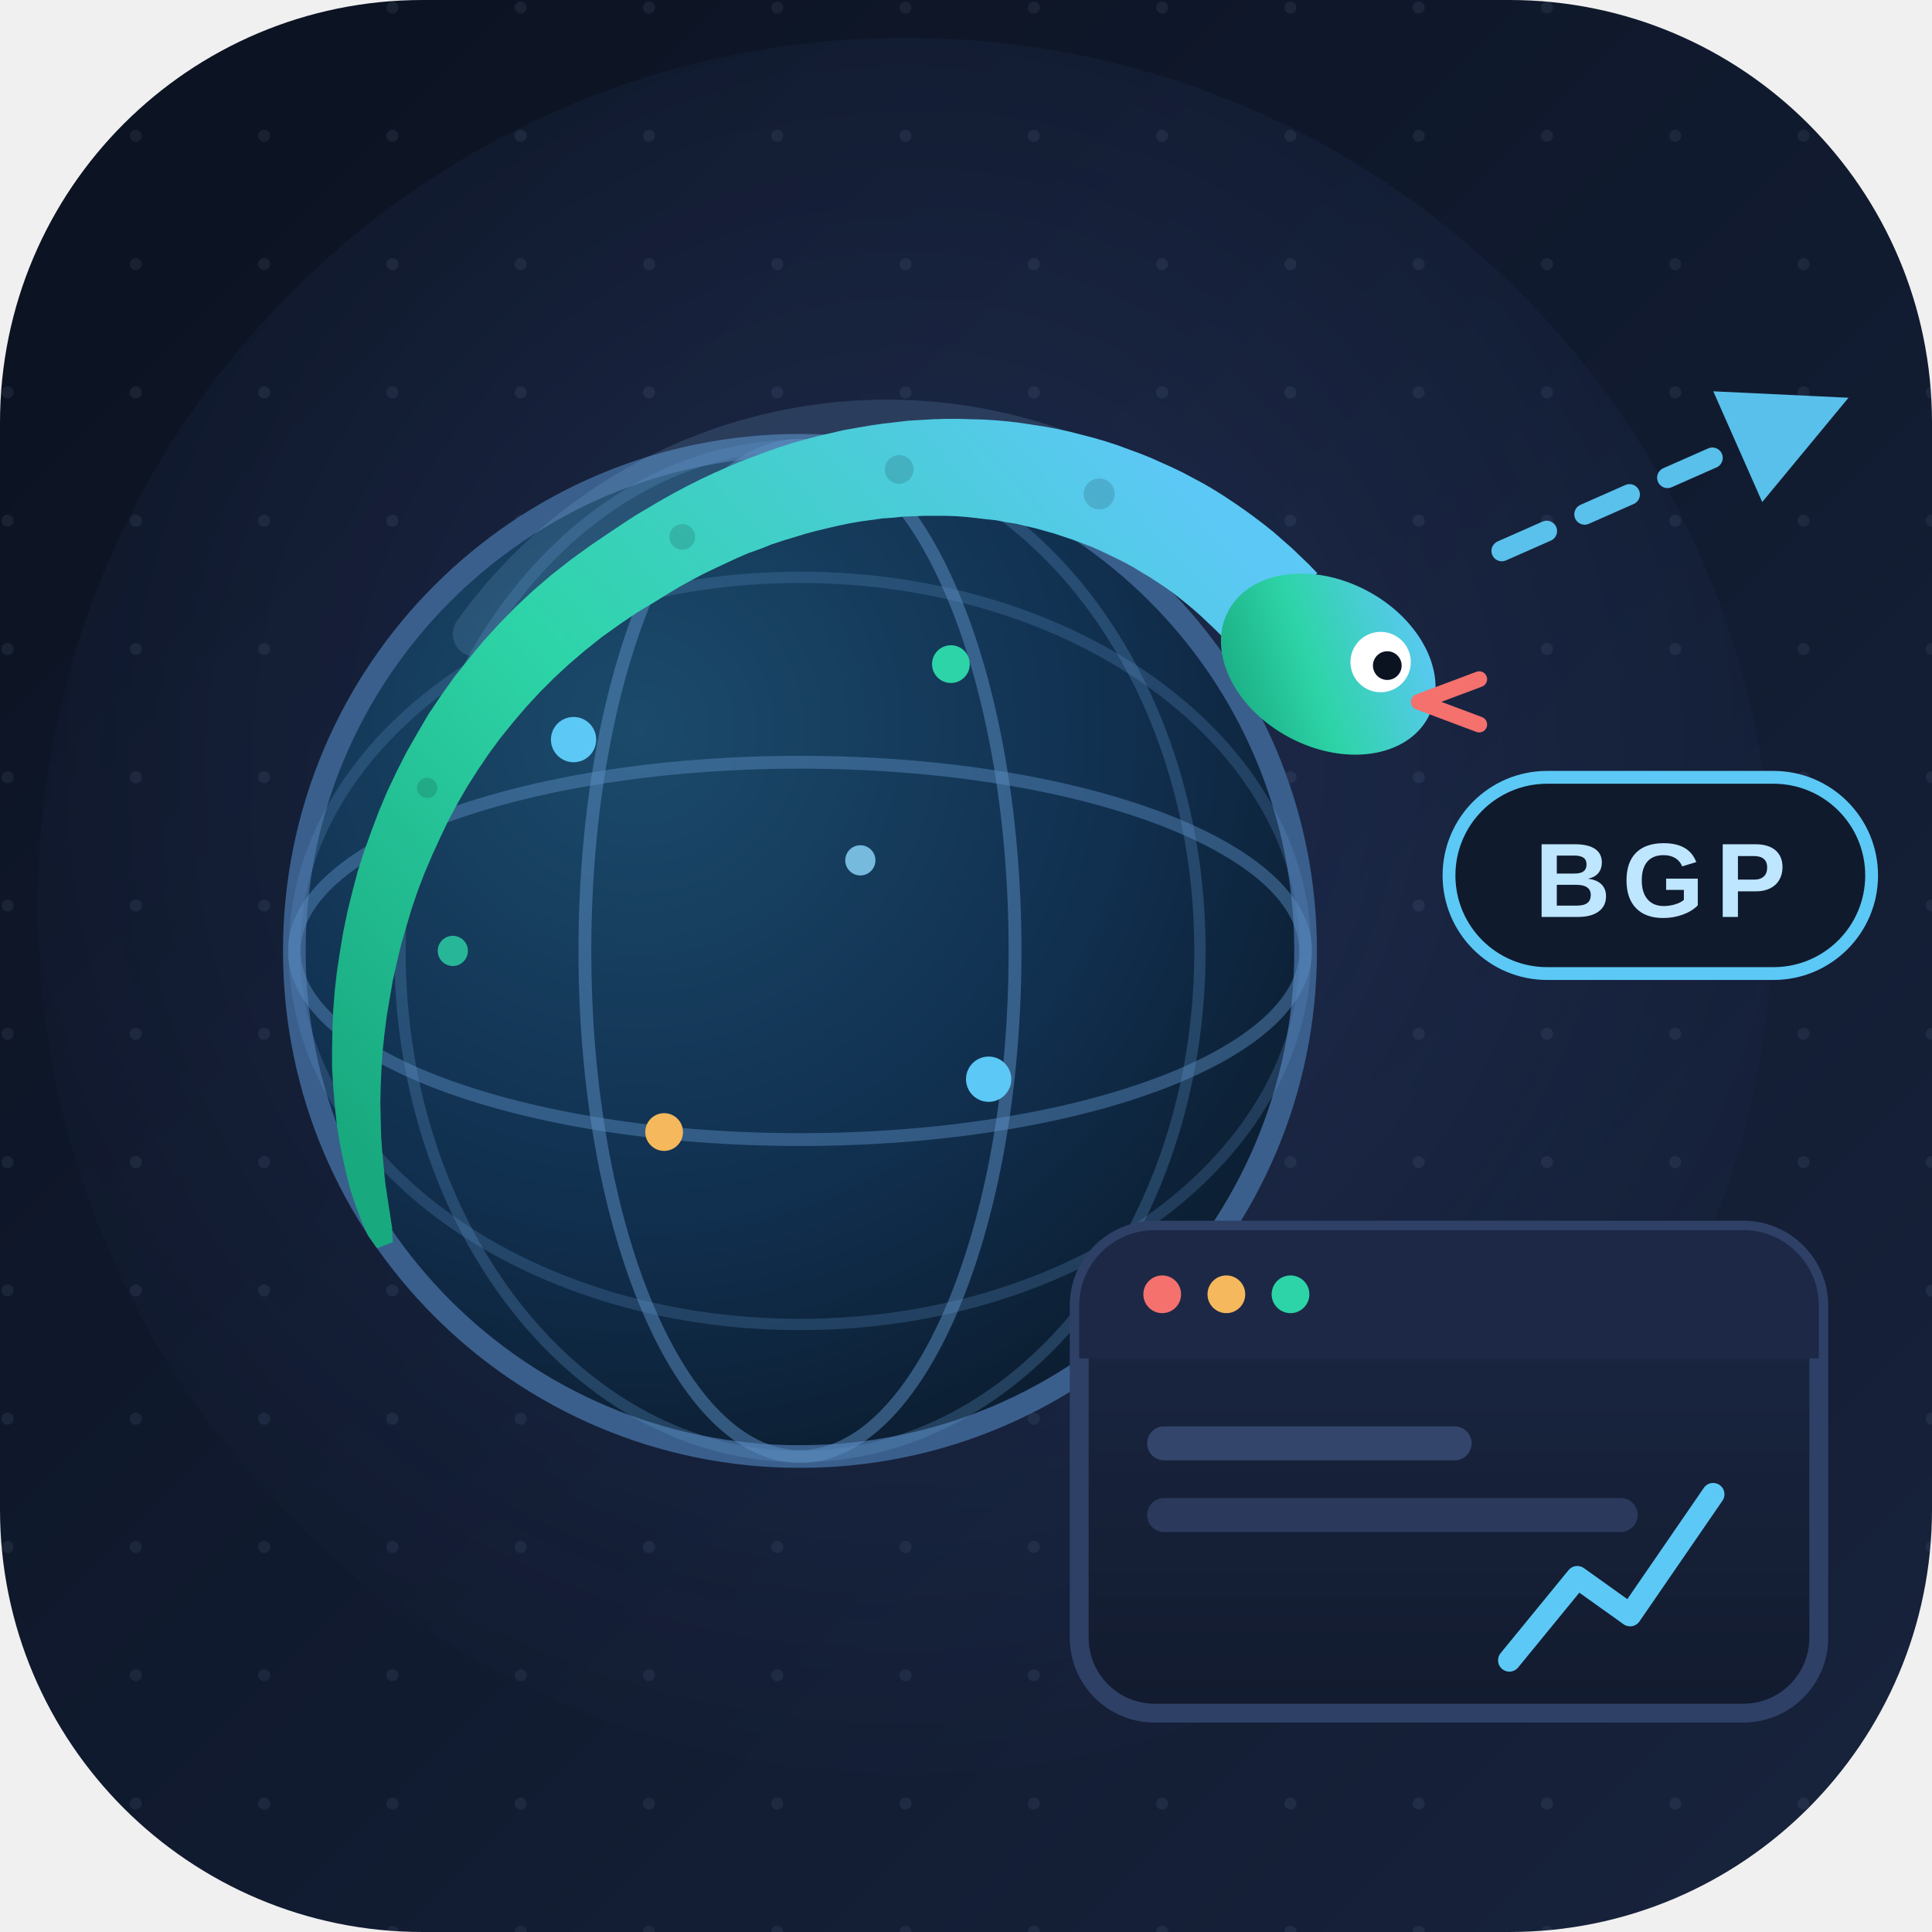
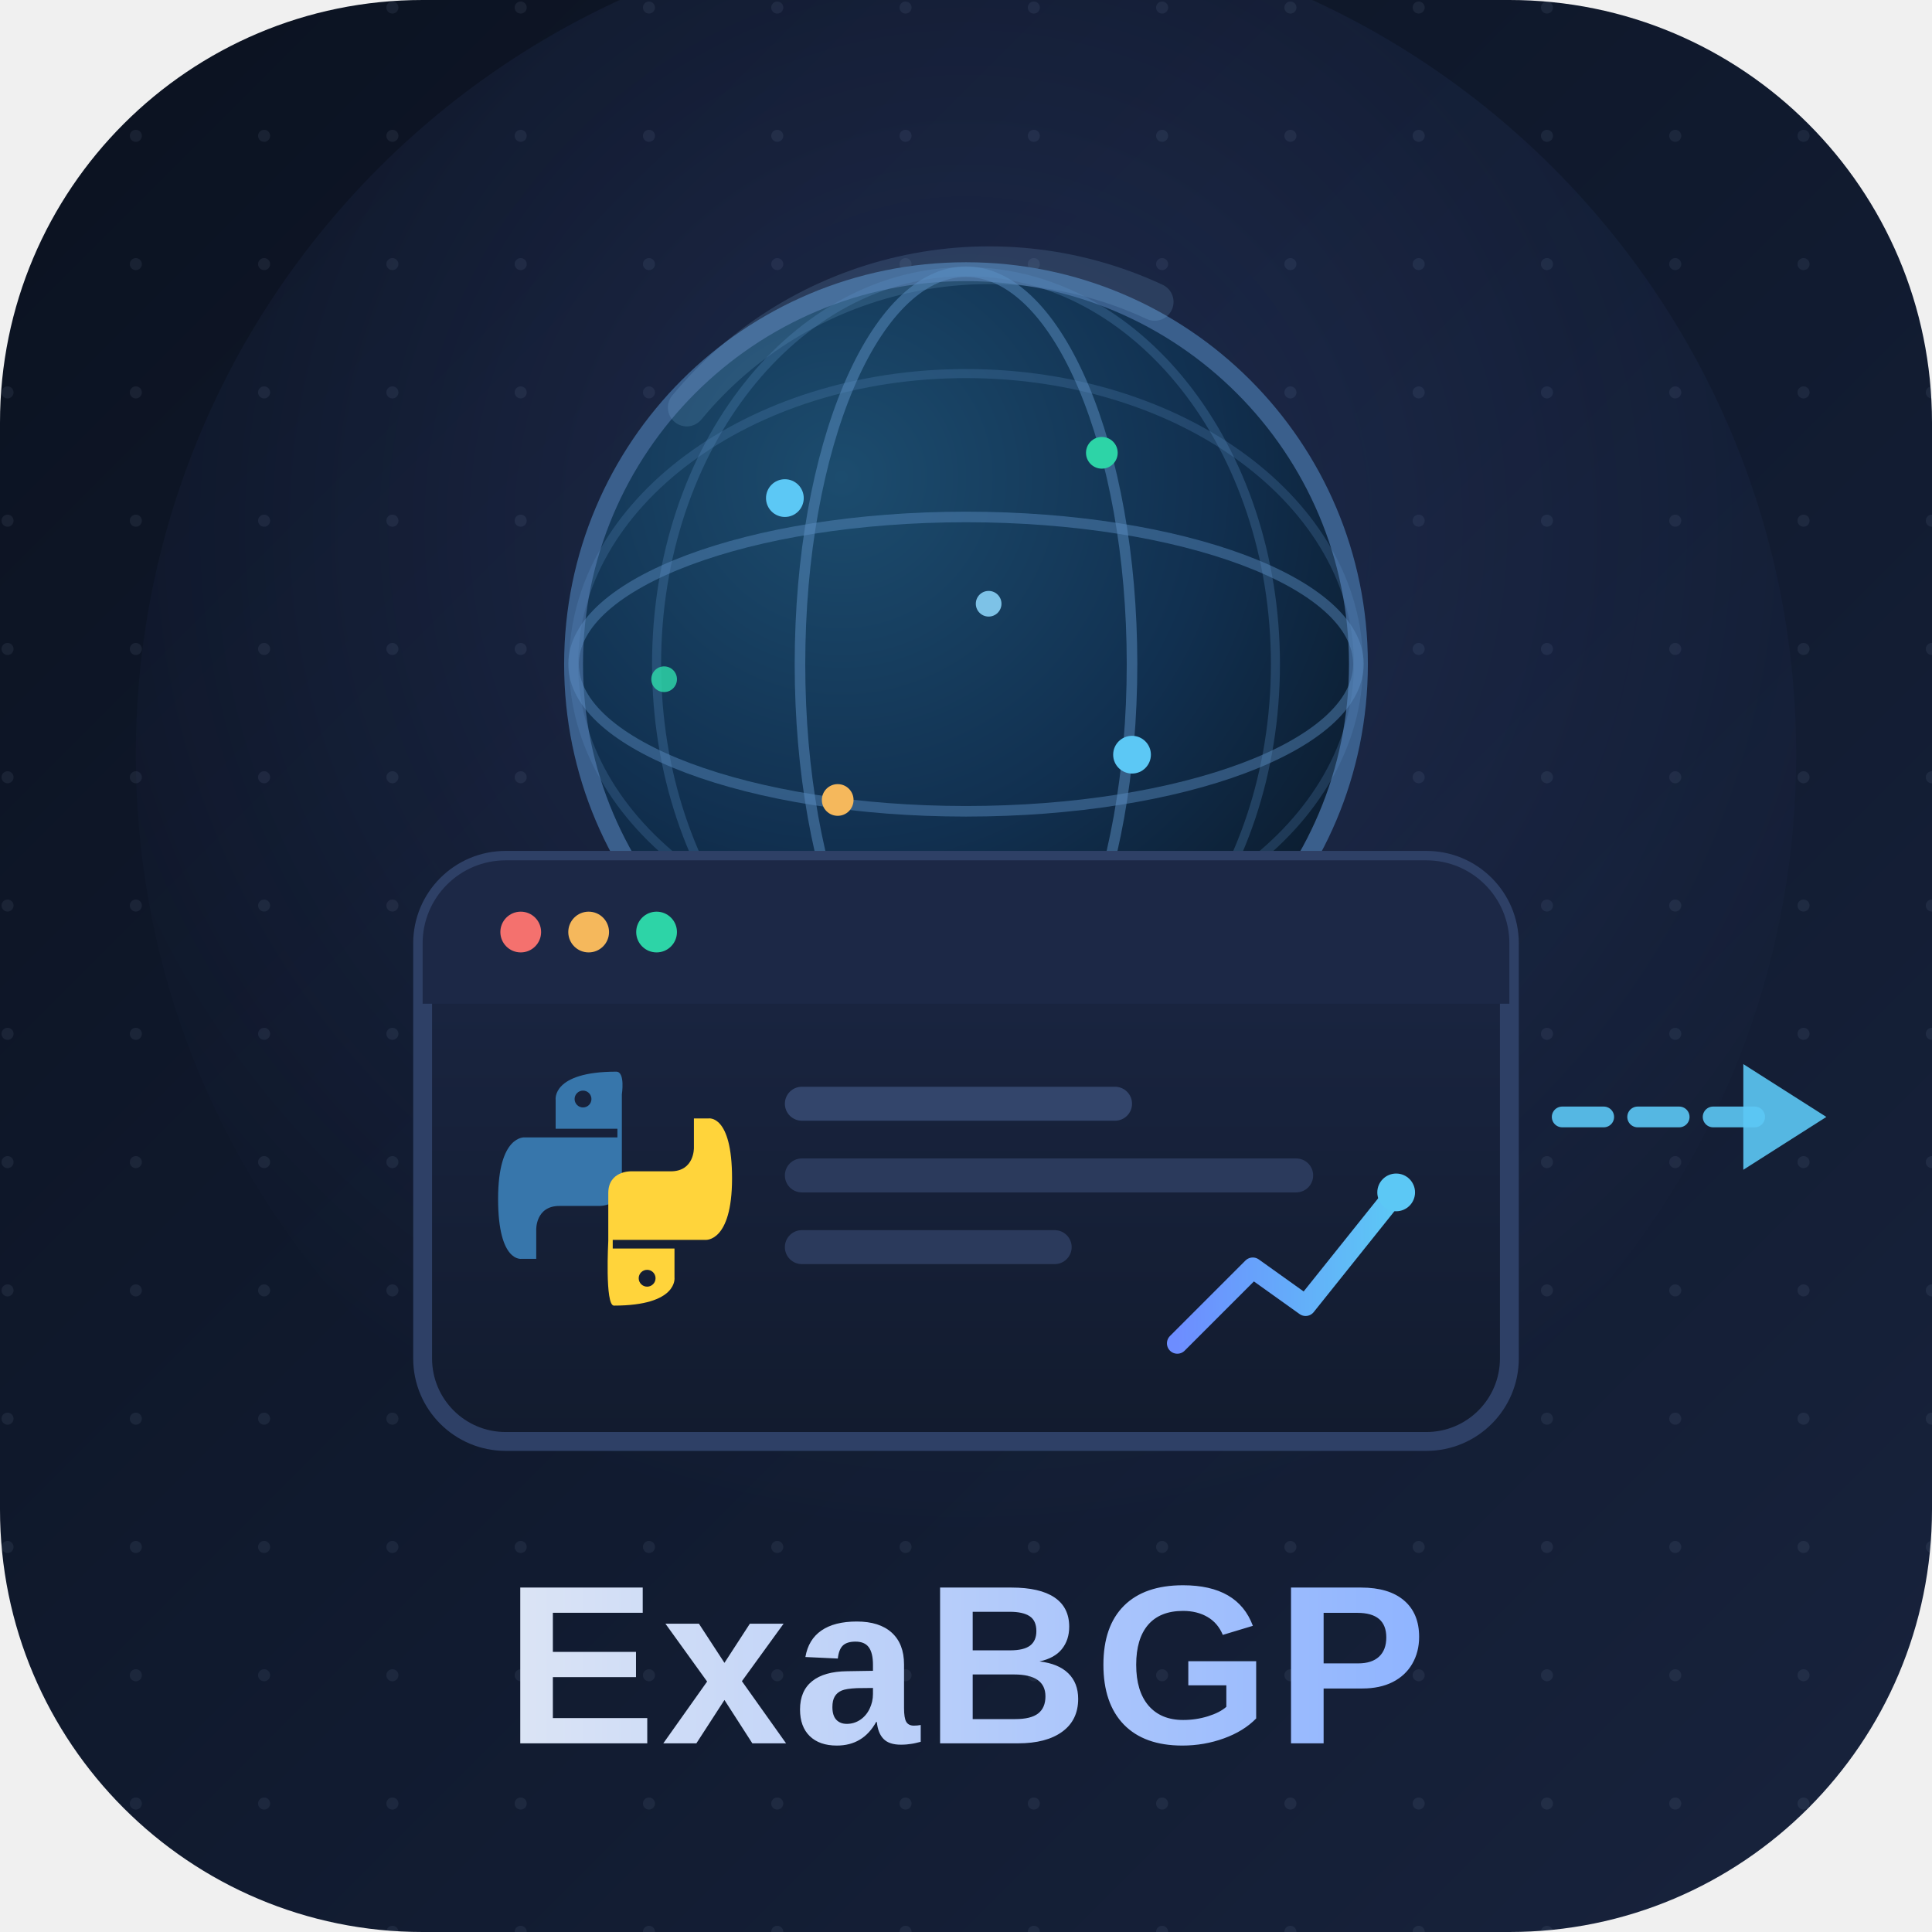
<svg xmlns="http://www.w3.org/2000/svg" viewBox="0 0 512 512" width="512" height="512" role="img" aria-label="ExaBGP">
  <defs>
    <linearGradient id="bg" x1="0" y1="0" x2="1" y2="1">
      <stop offset="0" stop-color="#0b1220" />
      <stop offset="0.55" stop-color="#111b30" />
      <stop offset="1" stop-color="#18233d" />
    </linearGradient>
-     <radialGradient id="globe" cx="0.34" cy="0.28" r="0.85">
-       <stop offset="0" stop-color="#1b4a6b" />
+     <radialGradient id="globe" cx="0.34" cy="0.26" r="0.86">
+       <stop offset="0" stop-color="#1c4c6e" />
      <stop offset="0.55" stop-color="#113050" />
      <stop offset="1" stop-color="#0a1828" />
    </radialGradient>
-     <radialGradient id="glow" cx="0.5" cy="0.42" r="0.6">
+     <radialGradient id="glow" cx="0.5" cy="0.36" r="0.62">
      <stop offset="0" stop-color="#6d8dff" stop-opacity="0.16" />
      <stop offset="1" stop-color="#6d8dff" stop-opacity="0" />
    </radialGradient>
-     <linearGradient id="snake" x1="0.05" y1="0.9" x2="0.95" y2="0.2">
-       <stop offset="0" stop-color="#19a97f" />
-       <stop offset="0.45" stop-color="#2dd4a7" />
-       <stop offset="1" stop-color="#5cc8f5" />
-     </linearGradient>
    <linearGradient id="win" x1="0" y1="0" x2="0" y2="1">
      <stop offset="0" stop-color="#1b2745" />
      <stop offset="1" stop-color="#121b2e" />
+     </linearGradient>
+     <linearGradient id="bar" x1="0" y1="0" x2="1" y2="0">
+       <stop offset="0" stop-color="#6d8dff" />
+       <stop offset="1" stop-color="#5cc8f5" />
+     </linearGradient>
+     <linearGradient id="word" x1="0" y1="0" x2="1" y2="0">
+       <stop offset="0" stop-color="#dbe4f5" />
+       <stop offset="1" stop-color="#8fb4ff" />
    </linearGradient>
    <pattern id="dots" width="34" height="34" patternUnits="userSpaceOnUse">
      <circle cx="2" cy="2" r="1.6" fill="#8ea0c0" opacity="0.10" />
    </pattern>
    <clipPath id="winClip">
-       <rect x="286" y="326" width="196" height="128" rx="20" />
+       <rect x="112" y="228" width="288" height="154" rx="22" />
    </clipPath>
-     <marker id="arrow" viewBox="0 0 12 12" refX="9" refY="6" markerWidth="7" markerHeight="7" orient="auto">
-       <path d="M1 1 L11 6 L1 11 Z" fill="#5cc8f5" />
-     </marker>
  </defs>
  <rect width="512" height="512" rx="112" fill="url(#bg)" />
  <rect width="512" height="512" rx="112" fill="url(#dots)" />
-   <circle cx="240" cy="240" r="230" fill="url(#glow)" />
+   <circle cx="256" cy="200" r="220" fill="url(#glow)" />
  <g>
-     <circle cx="212" cy="252" r="134" fill="url(#globe)" stroke="#3a5f8c" stroke-width="6" />
-     <path d="M126 168 A134 134 0 0 1 286 122" fill="none" stroke="#8ec6f2" stroke-opacity="0.16" stroke-width="12" stroke-linecap="round" />
+     <circle cx="256" cy="176" r="104" fill="url(#globe)" stroke="#3a5f8c" stroke-width="5" />
+     <path d="M182 108 A104 104 0 0 1 306 80" fill="none" stroke="#8ec6f2" stroke-opacity="0.16" stroke-width="10" stroke-linecap="round" />
    <g fill="none" stroke="#5b8fc4">
-       <ellipse cx="212" cy="252" rx="57" ry="134" stroke-width="3.4" opacity="0.5" />
-       <ellipse cx="212" cy="252" rx="106" ry="134" stroke-width="3" opacity="0.3" />
-       <ellipse cx="212" cy="252" rx="134" ry="50" stroke-width="3.4" opacity="0.45" />
-       <ellipse cx="212" cy="252" rx="134" ry="99" stroke-width="3" opacity="0.26" />
-       <path d="M212 118 A134 134 0 0 1 212 386" stroke-width="0" />
+       <ellipse cx="256" cy="176" rx="44" ry="104" stroke-width="2.8" opacity="0.5" />
+       <ellipse cx="256" cy="176" rx="82" ry="104" stroke-width="2.4" opacity="0.28" />
+       <ellipse cx="256" cy="176" rx="104" ry="39" stroke-width="2.8" opacity="0.45" />
+       <ellipse cx="256" cy="176" rx="104" ry="77" stroke-width="2.4" opacity="0.24" />
    </g>
    <g>
-       <circle cx="152" cy="196" r="6" fill="#5cc8f5" />
-       <circle cx="252" cy="176" r="5" fill="#2dd4a7" />
-       <circle cx="176" cy="300" r="5" fill="#f5b85c" />
-       <circle cx="262" cy="286" r="6" fill="#5cc8f5" />
-       <circle cx="228" cy="228" r="4" fill="#8fd9ff" opacity="0.8" />
-       <circle cx="120" cy="252" r="4" fill="#2dd4a7" opacity="0.8" />
+       <circle cx="208" cy="132" r="5" fill="#5cc8f5" />
+       <circle cx="292" cy="120" r="4.2" fill="#2dd4a7" />
+       <circle cx="222" cy="212" r="4.2" fill="#f5b85c" />
+       <circle cx="300" cy="200" r="5" fill="#5cc8f5" />
+       <circle cx="262" cy="160" r="3.4" fill="#8fd9ff" opacity="0.85" />
+       <circle cx="176" cy="180" r="3.4" fill="#2dd4a7" opacity="0.85" />
    </g>
  </g>
-   <path d="M 104.1 329.2 L 103.9 325.3 L 103.3 321.4 L 102.7 317.5 L 102.1 313.5 L 101.7 309.4 L 101.3 305.2 L 101.0 301.0 L 100.9 296.6 L 100.8 292.2 L 100.9 287.7 L 101.1 283.2 L 101.4 278.6 L 101.9 273.9 L 102.5 269.2 L 103.3 264.5 L 104.1 259.8 L 105.2 255.0 L 106.3 250.3 L 107.7 245.5 L 109.1 240.8 L 110.7 236.1 L 112.5 231.4 L 114.5 226.7 L 116.6 222.1 L 118.8 217.5 L 121.2 213.0 L 123.8 208.5 L 126.6 204.1 L 129.5 199.8 L 132.6 195.6 L 135.9 191.5 L 139.4 187.4 L 143.0 183.5 L 146.8 179.7 L 150.8 176.0 L 155.0 172.4 L 159.4 168.9 L 164.0 165.6 L 168.7 162.4 L 173.7 159.4 L 177.1 157.3 L 180.1 155.5 L 183.2 153.8 L 186.2 152.2 L 189.3 150.7 L 192.3 149.3 L 195.3 147.9 L 198.3 146.6 L 201.4 145.5 L 204.4 144.3 L 207.4 143.3 L 210.4 142.4 L 213.3 141.5 L 216.3 140.7 L 219.2 140.0 L 222.2 139.3 L 225.1 138.7 L 228.0 138.2 L 230.9 137.8 L 233.8 137.4 L 236.6 137.2 L 239.5 136.9 L 242.3 136.8 L 245.1 136.7 L 247.9 136.7 L 250.6 136.7 L 253.4 136.8 L 256.1 137.0 L 258.8 137.3 L 261.4 137.6 L 264.1 137.9 L 266.7 138.4 L 269.3 138.8 L 271.8 139.4 L 274.4 140.0 L 276.9 140.7 L 279.4 141.4 L 281.8 142.2 L 284.2 143.0 L 286.6 143.9 L 289.0 144.8 L 291.3 145.8 L 293.6 146.9 L 295.9 148.0 L 298.1 149.1 L 300.3 150.3 L 302.4 151.6 L 304.6 152.9 L 306.6 154.2 L 308.7 155.6 L 310.7 157.0 L 312.6 158.5 L 314.6 160.1 L 316.5 161.7 L 318.3 163.3 L 320.1 165.0 L 321.9 166.7 L 323.6 168.4 L 325.2 170.2 L 326.9 172.1 L 349.1 151.9 L 346.9 149.6 L 344.6 147.4 L 342.3 145.2 L 339.9 143.1 L 337.5 141.0 L 335.0 139.0 L 332.5 137.1 L 329.9 135.2 L 327.3 133.4 L 324.6 131.6 L 321.9 129.9 L 319.2 128.3 L 316.4 126.8 L 313.6 125.3 L 310.7 123.9 L 307.8 122.6 L 304.9 121.3 L 301.9 120.1 L 298.9 119.0 L 295.9 117.9 L 292.8 116.9 L 289.7 116.0 L 286.6 115.2 L 283.5 114.4 L 280.3 113.7 L 277.1 113.1 L 273.9 112.6 L 270.6 112.1 L 267.4 111.7 L 264.1 111.4 L 260.8 111.2 L 257.4 111.1 L 254.1 111.0 L 250.7 111.0 L 247.4 111.1 L 244.0 111.3 L 240.6 111.5 L 237.2 111.9 L 233.8 112.3 L 230.4 112.8 L 226.9 113.4 L 223.5 114.0 L 220.1 114.8 L 216.6 115.6 L 213.2 116.5 L 209.7 117.5 L 206.3 118.6 L 202.9 119.8 L 199.4 121.1 L 196.0 122.4 L 192.5 123.9 L 189.1 125.4 L 185.7 127.0 L 182.3 128.7 L 178.9 130.5 L 175.5 132.4 L 172.1 134.4 L 168.7 136.4 L 165.3 138.6 L 162.3 140.6 L 156.7 144.4 L 151.3 148.3 L 146.2 152.3 L 141.3 156.5 L 136.7 160.8 L 132.3 165.3 L 128.1 169.9 L 124.2 174.6 L 120.4 179.4 L 116.9 184.3 L 113.6 189.2 L 110.6 194.3 L 107.7 199.4 L 105.1 204.5 L 102.6 209.8 L 100.4 215.0 L 98.4 220.3 L 96.5 225.6 L 94.8 230.9 L 93.4 236.2 L 92.1 241.5 L 91.0 246.8 L 90.1 252.1 L 89.3 257.4 L 88.7 262.6 L 88.3 267.8 L 88.1 272.9 L 88.0 278.0 L 88.0 283.0 L 88.3 287.9 L 88.7 292.8 L 89.2 297.5 L 89.9 302.2 L 90.8 306.7 L 91.8 311.2 L 92.9 315.5 L 94.3 319.6 L 95.8 323.6 L 97.5 327.4 L 99.9 330.8 Z" fill="url(#snake)" />
-   <circle cx="113.2" cy="208.8" r="2.7" fill="#0b1220" opacity="0.15" />
-   <circle cx="180.8" cy="142.3" r="3.4" fill="#0b1220" opacity="0.15" />
-   <circle cx="238.3" cy="124.4" r="3.8" fill="#0b1220" opacity="0.15" />
-   <circle cx="291.3" cy="130.9" r="4.1" fill="#0b1220" opacity="0.15" />
-   <g transform="rotate(28 352 176)">
-     <ellipse cx="352" cy="176" rx="30" ry="22" fill="url(#snake)" />
-     <ellipse cx="364" cy="169" rx="8" ry="8" fill="#ffffff" />
-     <ellipse cx="366" cy="169" rx="3.8" ry="3.8" fill="#0b1220" />
-   </g>
-   <path d="M376 186 L392 180 M376 186 L392 192" stroke="#f4716e" stroke-width="4.2" stroke-linecap="round" fill="none" />
-   <path d="M398 146 L484 108" stroke="#5cc8f5" stroke-width="5.5" stroke-linecap="round" stroke-dasharray="13 11" marker-end="url(#arrow)" opacity="0.95" />
  <g>
-     <rect x="384" y="206" width="112" height="52" rx="26" fill="#0f1a2c" stroke="#5cc8f5" stroke-width="3.4" />
-     <text x="440" y="243" text-anchor="middle" font-family="Segoe UI, Arial, sans-serif" font-size="28" font-weight="700" letter-spacing="3" fill="#bfe6ff">BGP</text>
-   </g>
-   <g>
-     <rect x="286" y="326" width="196" height="128" rx="20" fill="url(#win)" stroke="#2e4066" stroke-width="5" />
+     <rect x="112" y="228" width="288" height="154" rx="22" fill="url(#win)" stroke="#2e4066" stroke-width="5" />
    <g clip-path="url(#winClip)">
-       <rect x="286" y="326" width="196" height="34" fill="#1c2846" />
-       <circle cx="308" cy="343" r="5" fill="#f4716e" />
-       <circle cx="325" cy="343" r="5" fill="#f5b85c" />
-       <circle cx="342" cy="343" r="5" fill="#2dd4a7" />
-       <rect x="304" y="378" width="86" height="9" rx="4.5" fill="#33456b" />
-       <rect x="304" y="397" width="130" height="9" rx="4.5" fill="#2b3a5c" />
-       <path d="M400 440 L418 418 L432 428 L454 396" fill="none" stroke="#5cc8f5" stroke-width="6" stroke-linecap="round" stroke-linejoin="round" />
+       <rect x="112" y="228" width="288" height="38" fill="#1c2846" />
+       <circle cx="138" cy="247" r="5.4" fill="#f4716e" />
+       <circle cx="156" cy="247" r="5.4" fill="#f5b85c" />
+       <circle cx="174" cy="247" r="5.4" fill="#2dd4a7" />
+       <g transform="translate(132,284) scale(0.62)">
+         <path fill="#3776AB" d="M50.5 0c-27.6 0-25.9 12-25.9 12v12.4h26.4v3.7H11.4S0 26.9 0 54.4C0 81.9 10.1 80 10.1 80h6.2V67.5s-.3-10.1 9.9-10.1h17.1s9.6.2 9.6-9.3V9.7S54.4 0 50.5 0zM36.3 8.1a3.6 3.6 0 1 1 0 7.2 3.6 3.6 0 0 1 0-7.2z" />
+         <path fill="#FFD43B" d="M49.5 100c27.6 0 25.9-12 25.9-12V75.6H49v-3.7h39.6S100 73.1 100 45.6C100 18.1 89.9 20 89.9 20h-6.2v12.5s.3 10.1-9.9 10.1H56.7s-9.6-.2-9.6 9.3v20.4S45.6 100 49.5 100zm14.2-8.1a3.6 3.6 0 1 1 0-7.2 3.6 3.6 0 0 1 0 7.2z" />
+       </g>
+       <rect x="208" y="288" width="92" height="9" rx="4.5" fill="#33456b" />
+       <rect x="208" y="307" width="140" height="9" rx="4.5" fill="#2b3a5c" />
+       <rect x="208" y="326" width="76" height="9" rx="4.5" fill="#2b3a5c" />
+       <path d="M312 356 L332 336 L346 346 L370 316" fill="none" stroke="url(#bar)" stroke-width="5.5" stroke-linecap="round" stroke-linejoin="round" />
+       <circle cx="370" cy="316" r="5" fill="#5cc8f5" />
    </g>
  </g>
+   <path d="M414 296 L466 296" stroke="#5cc8f5" stroke-width="5.5" stroke-linecap="round" stroke-dasharray="11 9" opacity="0.9" />
+   <path d="M462 282 L484 296 L462 310 Z" fill="#5cc8f5" opacity="0.9" />
+   <text x="256" y="462" text-anchor="middle" font-family="Segoe UI, Arial, Helvetica, sans-serif" font-size="60" font-weight="800" letter-spacing="1.5" fill="url(#word)">ExaBGP</text>
</svg>
